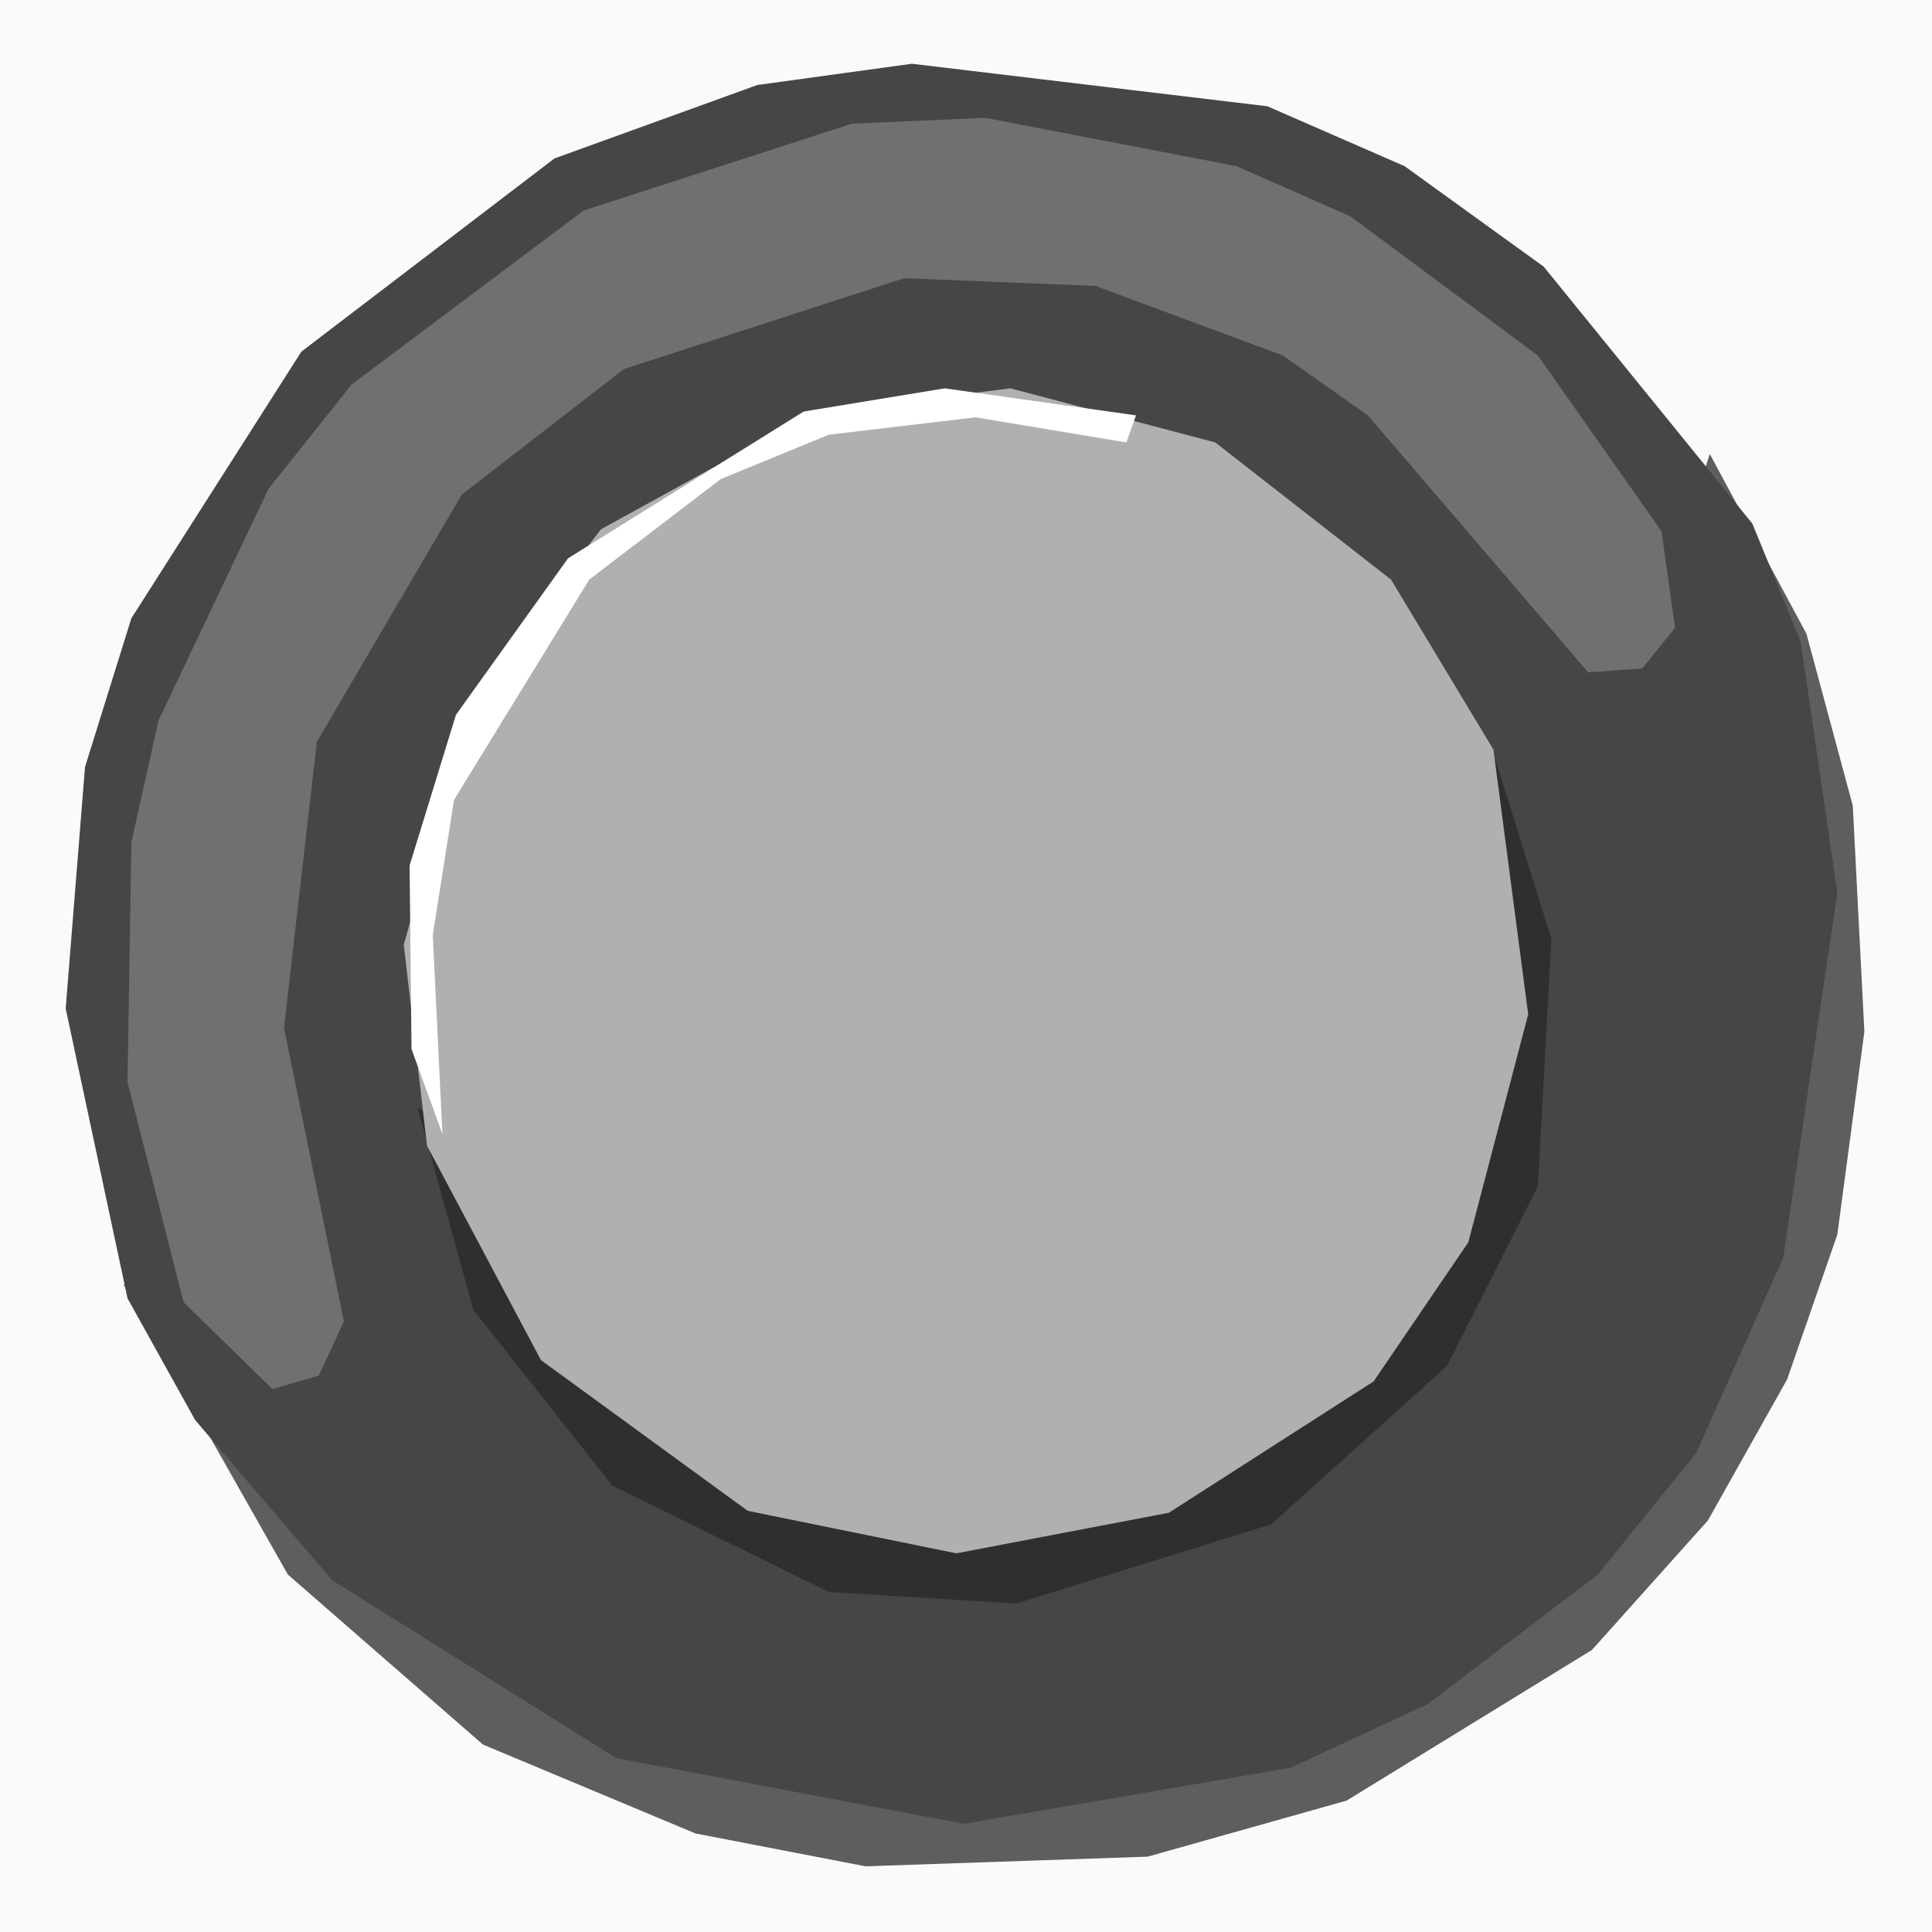
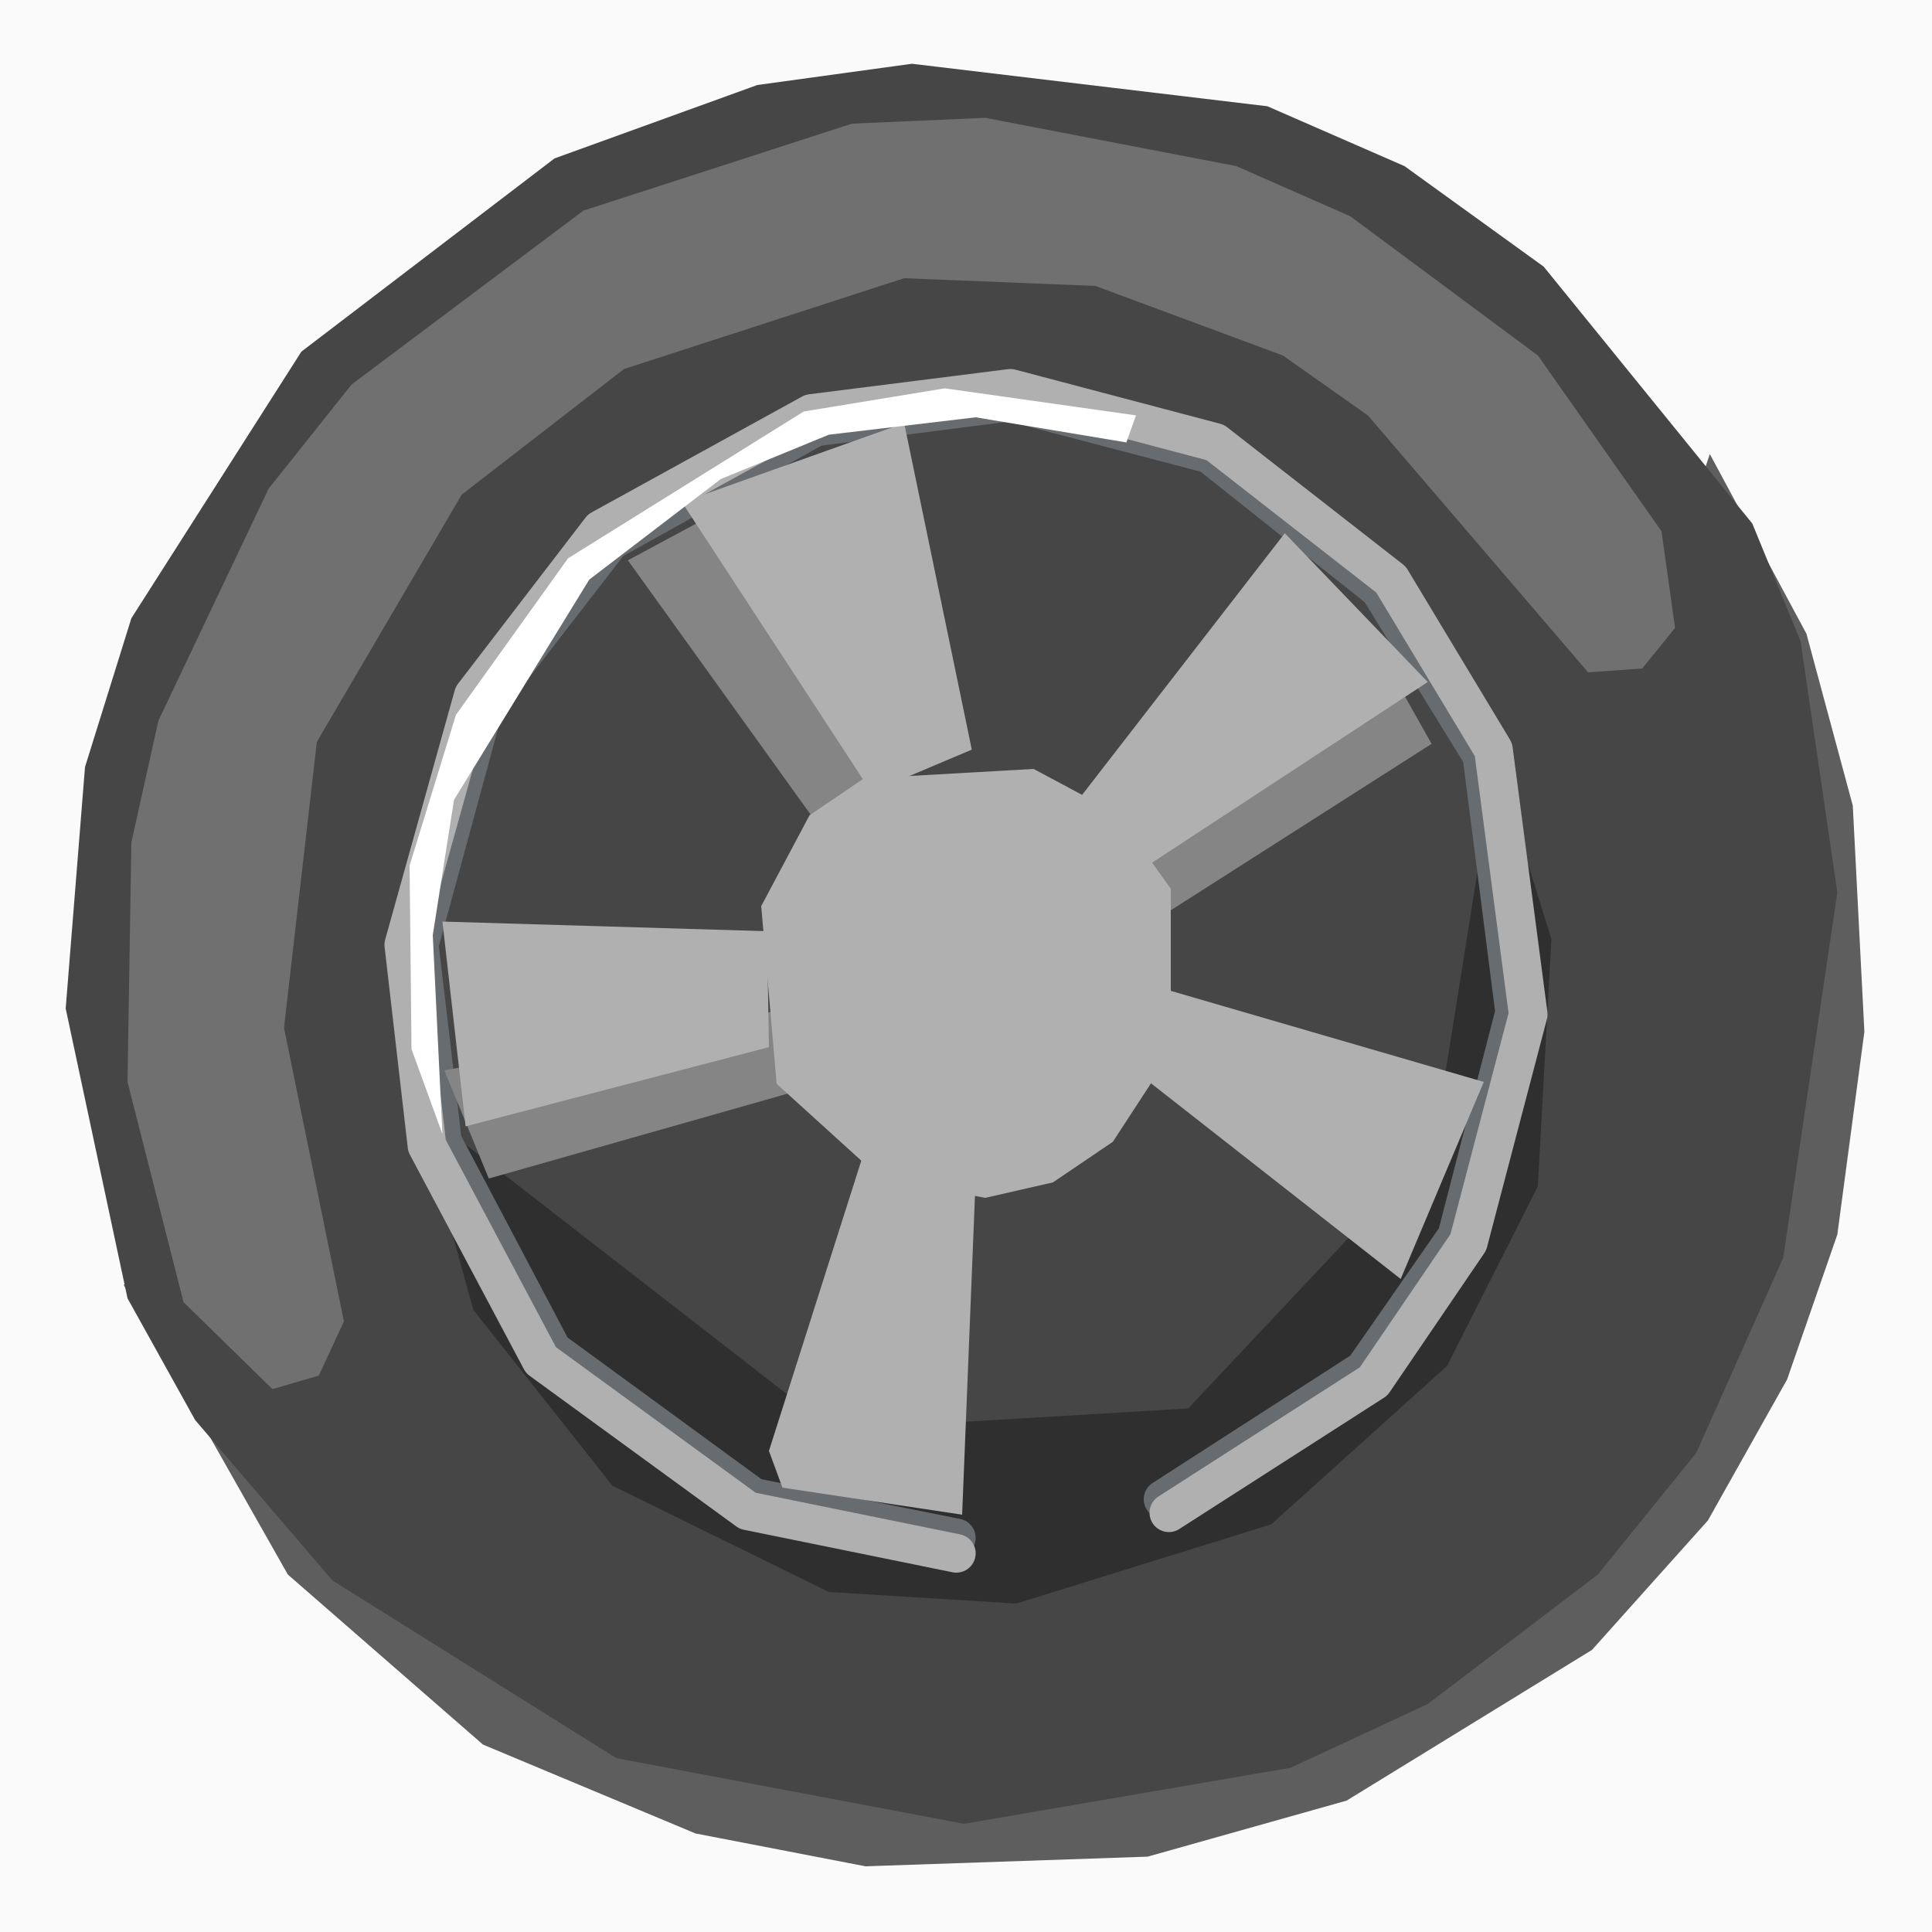
<svg xmlns="http://www.w3.org/2000/svg" viewBox="0 0 100 100" width="200" height="200">
  <rect width="100" height="100" fill="#fafafa" />
  <polygon points="18.8,61.4 6.4,66.5 14.9,81.5 25,90.3 36,94.9 44.8,96.6 59.4,96.1 69.7,93.2 82.4,85.4 88.4,78.7 92.5,71.4 95.1,63.9 96.5,53.4 95.9,41.7 93.5,32.8 88.5,23.5 69.7,79.9 44,87.5" fill="#5E5E5E" />
  <polygon points="49.9,94.4 31.9,91 17.2,81.8 10.1,73.5 6.6,67.2 3.4,52.2 4.4,39.7 6.8,32 15.6,18.2 28.7,8.2 39.2,4.4 47.2,3.3 65.6,5.5 72.7,8.6 79.9,13.8 90.7,27.1 93.2,33.2 95.1,46.2 92.3,65.1 87.8,75.2 82.7,81.5 73.9,88.2 66.8,91.5" fill="#464646" />
  <polygon points="21.6,57.3 43.1,74 61.5,72.9 74.2,59.4 77.4,39.3 80.3,48.6 79.6,61.4 74.9,70.7 65.8,78.9 52.6,83 42.9,82.4 31.7,76.9 24.5,67.8" fill="#2F2F2F" />
-   <polygon points="49.5,79.6 39,77.5 28.6,69.9 22.9,59.1 21.7,48.9 25.1,36.4 31.6,28 42.2,22.1 52.3,20.8 62.6,23.5 71.4,30.5 76.7,39.1 78.4,52.4 75.4,64 70.6,70.9 60.2,77.6" fill="#676C70" />
+   <polyline points="49.5,79.6 39,77.5 28.6,69.9 22.9,59.1 21.7,48.9 25.1,36.4 31.6,28 42.2,22.1 52.3,20.8 62.6,23.5 71.4,30.5 76.7,39.1 78.4,52.4 75.4,64 70.6,70.9 60.2,77.6" fill="none" stroke="#676C70" stroke-width="2" stroke-linecap="round" stroke-linejoin="round" />
  <polygon points="25.3,61 42.2,56.2 40.9,52.2 23,55.4" fill="#858585" />
  <polygon points="57.2,45.6 60,47.5 74.1,38.5 71,33" fill="#858585" />
  <polygon points="39.2,25.4 32.5,29 42.2,42.5 46.9,39.4" fill="#858585" />
  <polygon points="35.3,26 45.1,41 50.3,38.8 46.8,21.9" fill="#B0B0B0" />
  <polygon points="22.9,47.7 24.1,58.3 39.8,54.2 39.7,48.2" fill="#B0B0B0" />
  <polygon points="44.7,59.7 39.8,75.1 40.5,77 49.8,78.4 50.5,61" fill="#B0B0B0" />
  <polygon points="59.1,55.7 72.5,66.2 76.8,56 60.3,51.2" fill="#B0B0B0" />
  <polygon points="59.1,45 73.9,35.3 66.5,27.6 55.5,41.8" fill="#B0B0B0" />
-   <polygon points="49.5,80.4 38.7,78.2 28,70.4 22.1,59.3 20.9,48.9 24.5,36 31.1,27.4 42,21.4 52.3,20.1 62.9,22.9 72,30 77.3,38.8 79.1,52.5 76,64.3 71.1,71.5 60.5,78.3" fill="#B0B0B0" />
+   <polyline points="49.5,80.4 38.7,78.2 28,70.4 22.1,59.3 20.9,48.9 24.5,36 31.1,27.4 42,21.4 52.3,20.1 62.9,22.9 72,30 77.3,38.8 79.1,52.5 76,64.3 71.1,71.5 60.5,78.3" fill="none" stroke="#B0B0B0" stroke-width="2" stroke-linecap="round" stroke-linejoin="round" />
  <polygon points="44.7,40.3 41.9,42.2 39.4,46.9 40.2,56.1 45.6,61 51,62 54.5,61.2 57.6,59.1 60.6,54.5 60.6,46 57.8,42.1 53.5,39.8" fill="#B0B0B0" />
  <polygon points="22.9,58.7 21.3,54.3 21.2,44.8 23.6,37 29.4,28.9 41.6,21.3 48.9,20.1 58.8,21.5 58.3,22.9 50.5,21.6 42.9,22.5 37.3,24.8 30.5,30 23.5,41.4 22.4,48.4" fill="#FFFFFF" />
  <polygon points="32.3,19.1 23.9,25.6 16.4,38.4 14.7,53.2 17.8,68.4 16.5,71.2 14.1,71.9 9.5,67.4 6.6,56 6.8,43.6 8.2,37.3 13.9,25.3 18.2,19.9 30.2,10.9 44.1,6.4 51,6.1 64,8.6 69.9,11.2 79.6,18.4 86,27.5 86.7,32.5 85,34.6 82.2,34.8 70.8,21.5 66.4,18.4 56.7,14.8 46.8,14.4" fill="#707070" />
</svg>
